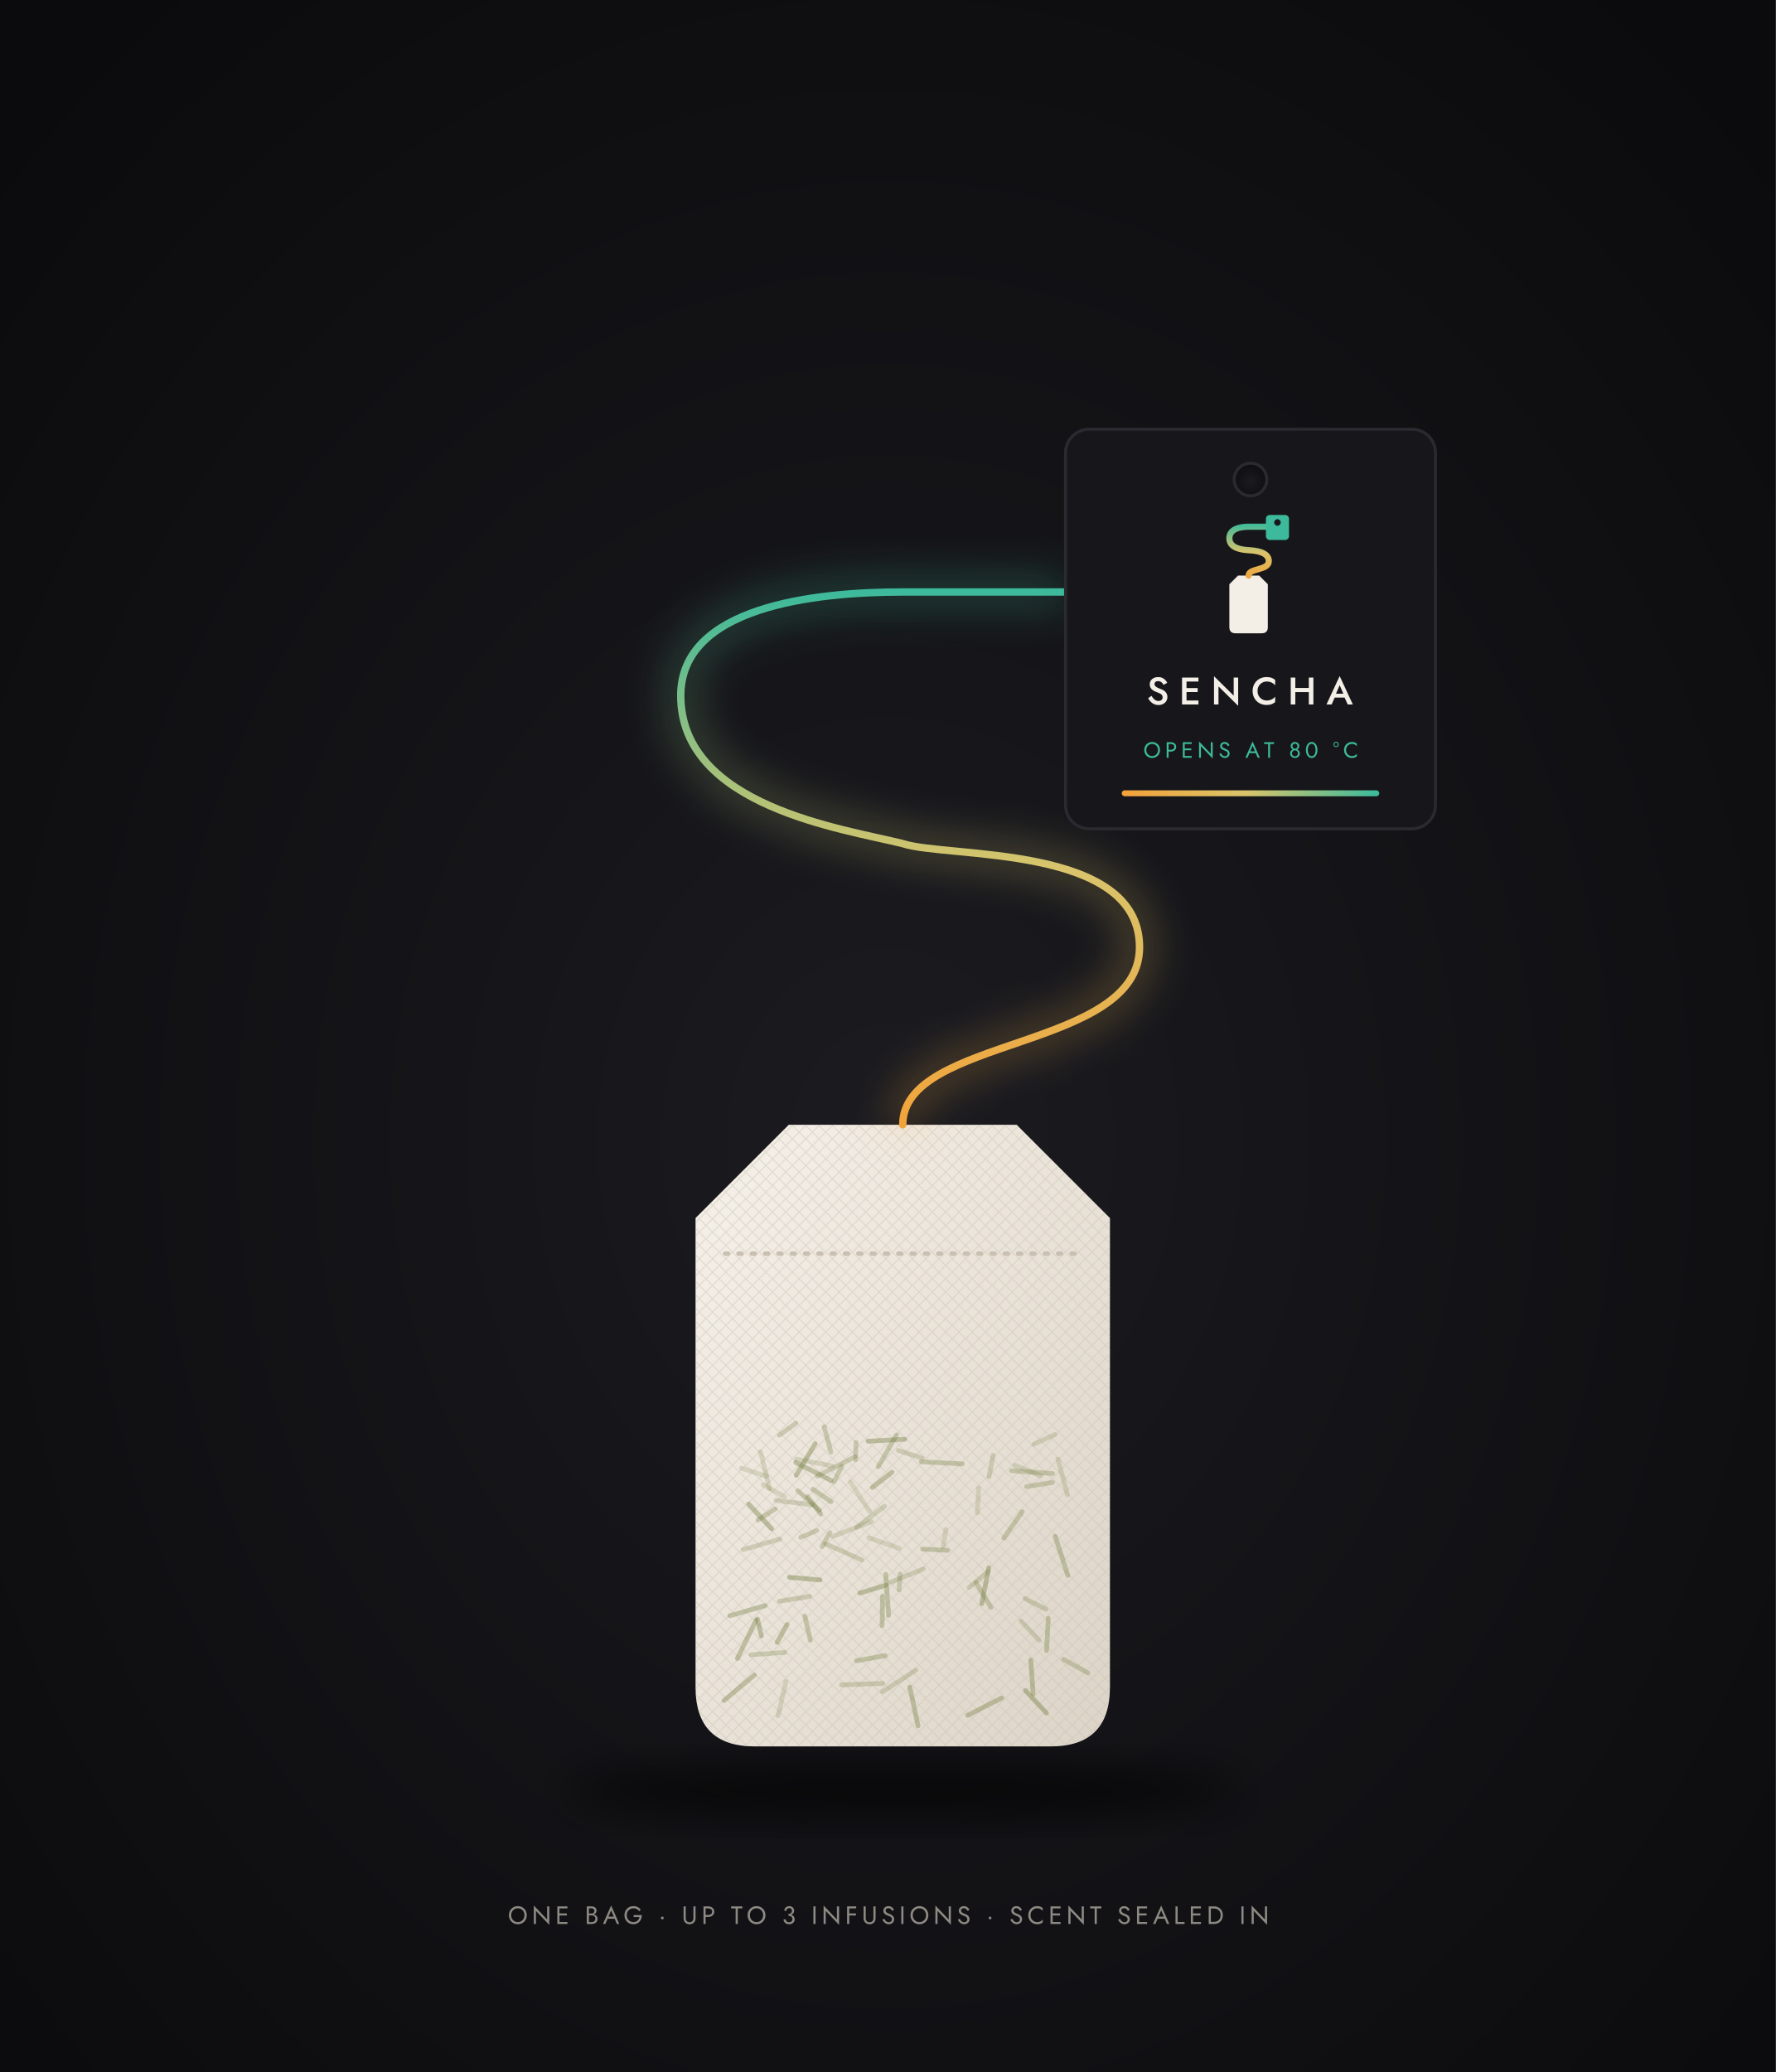
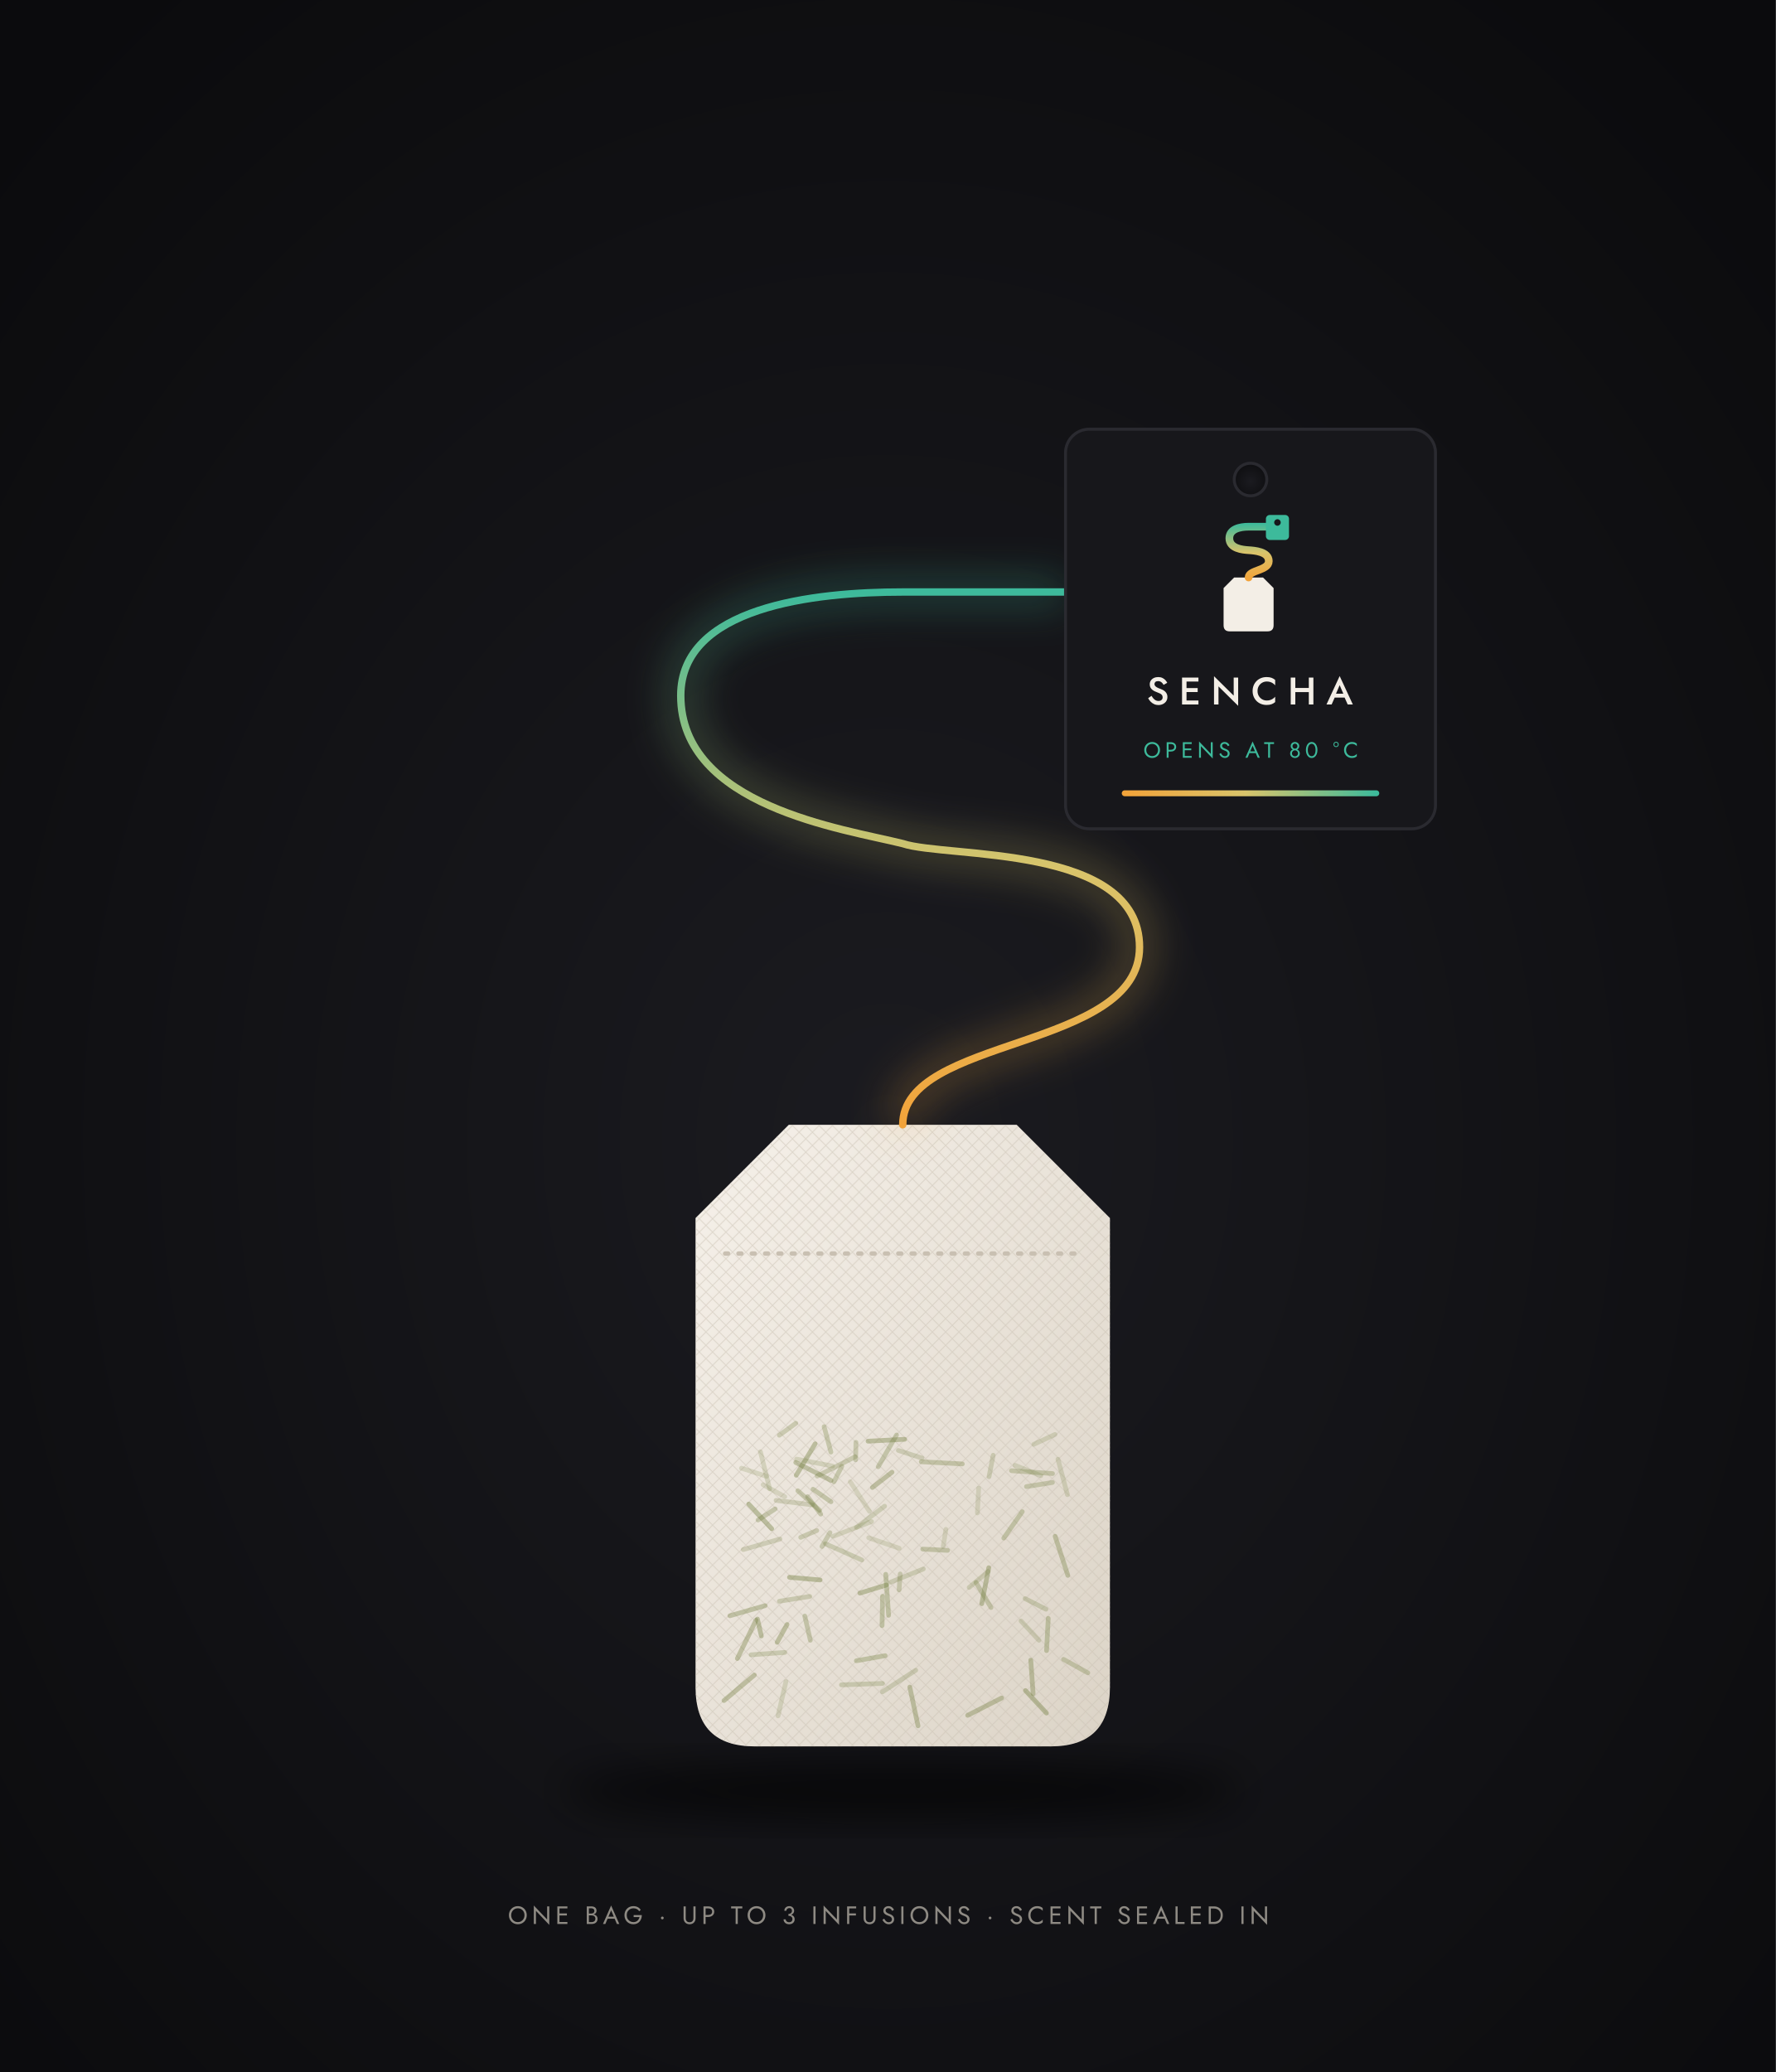
<svg xmlns="http://www.w3.org/2000/svg" viewBox="0 0 1200 1400" width="1200" height="1400">
  <defs>
    <filter id="glow" x="-30%" y="-30%" width="160%" height="160%">
      <feGaussianBlur stdDeviation="14" />
    </filter>
    <linearGradient id="sS" gradientUnits="userSpaceOnUse" x1="0" y1="762" x2="0" y2="384">
      <stop offset="0" stop-color="#F2A33A" />
      <stop offset="0.48" stop-color="#D9C46B" />
      <stop offset="1" stop-color="#3DBA9B" />
    </linearGradient>
    <radialGradient id="bgS" cx="50%" cy="55%" r="70%">
      <stop offset="0" stop-color="#1B1B20" />
      <stop offset="1" stop-color="#0B0B0D" />
    </radialGradient>
    <linearGradient id="paperS" x1="0" y1="0" x2="1" y2="1">
      <stop offset="0" stop-color="#F6F1EA" />
      <stop offset="1" stop-color="#DCD4C7" />
    </linearGradient>
    <pattern id="mesh" width="9" height="9" patternUnits="userSpaceOnUse">
      <path d="M0 0 L9 9 M9 0 L0 9" stroke="#C9C0B2" stroke-width=".6" opacity=".5" />
    </pattern>
    <linearGradient id="sS2" gradientUnits="userSpaceOnUse" x1="0" y1="760" x2="0" y2="400">
      <stop offset="0" stop-color="#F2A33A" />
      <stop offset="0.48" stop-color="#D9C46B" />
      <stop offset="1" stop-color="#3DBA9B" />
    </linearGradient>
    <linearGradient id="gb" gradientUnits="userSpaceOnUse" x1="0" y1="35" x2="0" y2="6">
      <stop offset="0" stop-color="#F2A33A" />
      <stop offset=".48" stop-color="#D9C46B" />
      <stop offset="1" stop-color="#3DBA9B" />
    </linearGradient>
    <mask id="mb" maskUnits="userSpaceOnUse" x="0" y="0" width="64" height="64">
      <rect width="64" height="64" fill="#fff" />
      <circle cx="46" cy="5.4" r="1.7" fill="#000" />
    </mask>
    <linearGradient id="arcS" gradientUnits="userSpaceOnUse" x1="760.0" y1="0" x2="930.0" y2="0">
      <stop offset="0" stop-color="#F2A33A" />
      <stop offset="0.48" stop-color="#D9C46B" />
      <stop offset="1" stop-color="#3DBA9B" />
    </linearGradient>
  </defs>
  <rect width="1200" height="1400" fill="url(#bgS)" />
  <ellipse cx="610" cy="1210" rx="230" ry="20" fill="#000" opacity=".6" filter="url(#glow)" />
  <path d="M470 823 L533 760 H687 L750 823 V1140 Q750 1180 710 1180 H510 Q470 1180 470 1140 Z" fill="url(#paperS)" />
  <path d="M470 823 L533 760 H687 L750 823 V1140 Q750 1180 710 1180 H510 Q470 1180 470 1140 Z" fill="url(#mesh)" />
  <path d="M490 847 H730" stroke="#C9C0B2" stroke-width="3" stroke-dasharray="2 7" stroke-linecap="round" />
  <rect x="571" y="990" width="15" height="3.2" rx="1.6" fill="#6E7B3A" opacity="0.30" transform="rotate(117 571 990)" />
  <rect x="580" y="973" width="15" height="3.2" rx="1.6" fill="#6E7B3A" opacity="0.28" transform="rotate(91 580 973)" />
  <rect x="515" y="979" width="29" height="3.2" rx="1.6" fill="#6E7B3A" opacity="0.21" transform="rotate(76 515 979)" />
  <rect x="549" y="1080" width="24" height="3.2" rx="1.6" fill="#6E7B3A" opacity="0.27" transform="rotate(171 549 1080)" />
  <rect x="715" y="970" width="19" height="3.2" rx="1.6" fill="#6E7B3A" opacity="0.21" transform="rotate(155 715 970)" />
  <rect x="526" y="1020" width="17" height="3.2" rx="1.6" fill="#6E7B3A" opacity="0.31" transform="rotate(147 526 1020)" />
  <rect x="641" y="1032" width="15" height="3.2" rx="1.6" fill="#6E7B3A" opacity="0.19" transform="rotate(99 641 1032)" />
  <rect x="545" y="1090" width="20" height="3.2" rx="1.6" fill="#6E7B3A" opacity="0.31" transform="rotate(77 545 1090)" />
  <rect x="600" y="1018" width="27" height="3.2" rx="1.6" fill="#6E7B3A" opacity="0.23" transform="rotate(143 600 1018)" />
  <rect x="626" y="1061" width="27" height="3.2" rx="1.6" fill="#6E7B3A" opacity="0.24" transform="rotate(158 626 1061)" />
  <rect x="716" y="984" width="28" height="3.2" rx="1.6" fill="#6E7B3A" opacity="0.21" transform="rotate(75 716 984)" />
  <rect x="608" y="969" width="28" height="3.2" rx="1.6" fill="#6E7B3A" opacity="0.31" transform="rotate(120 608 969)" />
  <rect x="693" y="1021" width="25" height="3.2" rx="1.6" fill="#6E7B3A" opacity="0.31" transform="rotate(125 693 1021)" />
  <rect x="600" y="1120" width="23" height="3.2" rx="1.6" fill="#6E7B3A" opacity="0.33" transform="rotate(170 600 1120)" />
  <rect x="513" y="1094" width="32" height="3.2" rx="1.6" fill="#6E7B3A" opacity="0.36" transform="rotate(116 513 1094)" />
  <rect x="563" y="1035" width="14" height="3.2" rx="1.6" fill="#6E7B3A" opacity="0.28" transform="rotate(120 563 1035)" />
  <rect x="537" y="984" width="28" height="3.2" rx="1.6" fill="#6E7B3A" opacity="0.21" transform="rotate(11 537 984)" />
  <rect x="554" y="1035" width="15" height="3.2" rx="1.6" fill="#6E7B3A" opacity="0.28" transform="rotate(157 554 1035)" />
  <rect x="621" y="1129" width="30" height="3.2" rx="1.6" fill="#6E7B3A" opacity="0.24" transform="rotate(147 621 1129)" />
  <rect x="591" y="1029" width="31" height="3.2" rx="1.6" fill="#6E7B3A" opacity="0.21" transform="rotate(159 591 1029)" />
  <rect x="539" y="1005" width="23" height="3.2" rx="1.6" fill="#6E7B3A" opacity="0.31" transform="rotate(42 539 1005)" />
  <rect x="558" y="962" width="21" height="3.2" rx="1.6" fill="#6E7B3A" opacity="0.30" transform="rotate(75 558 962)" />
  <rect x="710" y="1092" width="25" height="3.2" rx="1.6" fill="#6E7B3A" opacity="0.33" transform="rotate(93 710 1092)" />
  <rect x="512" y="1132" width="30" height="3.2" rx="1.6" fill="#6E7B3A" opacity="0.36" transform="rotate(140 512 1132)" />
  <rect x="586" y="1037" width="25" height="3.2" rx="1.6" fill="#6E7B3A" opacity="0.19" transform="rotate(19 586 1037)" />
  <rect x="515" y="1001" width="20" height="3.2" rx="1.6" fill="#6E7B3A" opacity="0.19" transform="rotate(29 515 1001)" />
  <rect x="500" y="990" width="21" height="3.2" rx="1.6" fill="#6E7B3A" opacity="0.19" transform="rotate(18 500 990)" />
  <rect x="692" y="1078" width="19" height="3.2" rx="1.6" fill="#6E7B3A" opacity="0.26" transform="rotate(27 692 1078)" />
  <rect x="580" y="985" width="32" height="3.2" rx="1.6" fill="#6E7B3A" opacity="0.28" transform="rotate(153 580 985)" />
  <rect x="606" y="978" width="20" height="3.2" rx="1.6" fill="#6E7B3A" opacity="0.24" transform="rotate(18 606 978)" />
  <rect x="682" y="992" width="31" height="3.2" rx="1.6" fill="#6E7B3A" opacity="0.30" transform="rotate(4 682 992)" />
  <rect x="532" y="1064" width="24" height="3.2" rx="1.6" fill="#6E7B3A" opacity="0.40" transform="rotate(5 532 1064)" />
  <rect x="690" y="1093" width="21" height="3.2" rx="1.6" fill="#6E7B3A" opacity="0.22" transform="rotate(47 690 1093)" />
  <rect x="670" y="1062" width="20" height="3.2" rx="1.6" fill="#6E7B3A" opacity="0.23" transform="rotate(140 670 1062)" />
  <rect x="679" y="1148" width="29" height="3.2" rx="1.6" fill="#6E7B3A" opacity="0.36" transform="rotate(153 679 1148)" />
  <rect x="663" y="1004" width="20" height="3.2" rx="1.6" fill="#6E7B3A" opacity="0.19" transform="rotate(93 663 1004)" />
  <rect x="506" y="1014" width="26" height="3.2" rx="1.6" fill="#6E7B3A" opacity="0.39" transform="rotate(47 506 1014)" />
  <rect x="598" y="1139" width="31" height="3.2" rx="1.6" fill="#6E7B3A" opacity="0.26" transform="rotate(178 598 1139)" />
  <rect x="549" y="1004" width="18" height="3.2" rx="1.6" fill="#6E7B3A" opacity="0.32" transform="rotate(35 549 1004)" />
  <rect x="698" y="1120" width="26" height="3.2" rx="1.6" fill="#6E7B3A" opacity="0.36" transform="rotate(86 698 1120)" />
  <rect x="519" y="1086" width="28" height="3.2" rx="1.6" fill="#6E7B3A" opacity="0.35" transform="rotate(164 519 1086)" />
  <rect x="605" y="995" width="20" height="3.2" rx="1.6" fill="#6E7B3A" opacity="0.36" transform="rotate(142 605 995)" />
  <rect x="714" y="1036" width="31" height="3.2" rx="1.6" fill="#6E7B3A" opacity="0.34" transform="rotate(72 714 1036)" />
  <rect x="537" y="986" width="30" height="3.2" rx="1.6" fill="#6E7B3A" opacity="0.36" transform="rotate(27 537 986)" />
  <rect x="532" y="1118" width="26" height="3.2" rx="1.6" fill="#6E7B3A" opacity="0.26" transform="rotate(176 532 1118)" />
  <rect x="621" y="986" width="31" height="3.2" rx="1.6" fill="#6E7B3A" opacity="0.32" transform="rotate(3 621 986)" />
  <rect x="616" y="1138" width="30" height="3.2" rx="1.6" fill="#6E7B3A" opacity="0.36" transform="rotate(78 616 1138)" />
  <rect x="546" y="1009" width="18" height="3.2" rx="1.6" fill="#6E7B3A" opacity="0.31" transform="rotate(53 546 1009)" />
  <rect x="557" y="1041" width="30" height="3.2" rx="1.6" fill="#6E7B3A" opacity="0.26" transform="rotate(24 557 1041)" />
  <rect x="601" y="1072" width="22" height="3.2" rx="1.6" fill="#6E7B3A" opacity="0.38" transform="rotate(163 601 1072)" />
  <rect x="610" y="1062" width="14" height="3.2" rx="1.6" fill="#6E7B3A" opacity="0.28" transform="rotate(94 610 1062)" />
  <rect x="540" y="962" width="17" height="3.2" rx="1.6" fill="#6E7B3A" opacity="0.28" transform="rotate(144 540 962)" />
  <rect x="660" y="1067" width="23" height="3.2" rx="1.6" fill="#6E7B3A" opacity="0.30" transform="rotate(59 660 1067)" />
  <rect x="673" y="982" width="18" height="3.2" rx="1.6" fill="#6E7B3A" opacity="0.24" transform="rotate(101 673 982)" />
  <rect x="670" y="1058" width="28" height="3.2" rx="1.6" fill="#6E7B3A" opacity="0.38" transform="rotate(101 670 1058)" />
  <rect x="598" y="1077" width="23" height="3.2" rx="1.6" fill="#6E7B3A" opacity="0.33" transform="rotate(91 598 1077)" />
  <rect x="600" y="1062" width="31" height="3.2" rx="1.6" fill="#6E7B3A" opacity="0.33" transform="rotate(86 600 1062)" />
  <rect x="693" y="1140" width="24" height="3.2" rx="1.6" fill="#6E7B3A" opacity="0.39" transform="rotate(47 693 1140)" />
  <rect x="685" y="988" width="22" height="3.2" rx="1.6" fill="#6E7B3A" opacity="0.20" transform="rotate(22 685 988)" />
  <rect x="553" y="975" width="28" height="3.2" rx="1.6" fill="#6E7B3A" opacity="0.38" transform="rotate(121 553 975)" />
  <rect x="534" y="1097" width="17" height="3.2" rx="1.6" fill="#6E7B3A" opacity="0.37" transform="rotate(119 534 1097)" />
  <rect x="713" y="1003" width="21" height="3.2" rx="1.6" fill="#6E7B3A" opacity="0.29" transform="rotate(171 713 1003)" />
  <rect x="718" y="1119" width="22" height="3.2" rx="1.6" fill="#6E7B3A" opacity="0.29" transform="rotate(29 718 1119)" />
  <rect x="575" y="999" width="27" height="3.2" rx="1.6" fill="#6E7B3A" opacity="0.18" transform="rotate(57 575 999)" />
  <rect x="622" y="1045" width="20" height="3.2" rx="1.6" fill="#6E7B3A" opacity="0.32" transform="rotate(3 622 1045)" />
  <rect x="613" y="974" width="28" height="3.2" rx="1.6" fill="#6E7B3A" opacity="0.39" transform="rotate(177 613 974)" />
  <rect x="523" y="1012" width="28" height="3.2" rx="1.6" fill="#6E7B3A" opacity="0.24" transform="rotate(7 523 1012)" />
  <rect x="529" y="1041" width="29" height="3.2" rx="1.6" fill="#6E7B3A" opacity="0.24" transform="rotate(164 529 1041)" />
  <rect x="533" y="1135" width="27" height="3.2" rx="1.6" fill="#6E7B3A" opacity="0.20" transform="rotate(103 533 1135)" />
  <rect x="513" y="1092" width="15" height="3.2" rx="1.6" fill="#6E7B3A" opacity="0.39" transform="rotate(77 513 1092)" />
  <path d="M610.0 760 C610.0 700 770.0 710 770.0 640 C770.0 570 640.0 580 610.0 570 C570.0 560 460.0 545 460.0 470 C460.0 410 550.0 400 610.0 400 H720.0" fill="none" stroke="url(#sS2)" stroke-width="16" opacity=".35" filter="url(#glow)" />
  <path d="M610.0 760 C610.0 700 770.0 710 770.0 640 C770.0 570 640.0 580 610.0 570 C570.0 560 460.0 545 460.0 470 C460.0 410 550.0 400 610.0 400 H720.0" fill="none" stroke="url(#sS2)" stroke-width="5" stroke-linecap="round" />
  <rect x="720.0" y="290" width="250" height="270" rx="16" fill="#17171B" stroke="#2A2A30" stroke-width="2" />
  <circle cx="845.0" cy="324" r="11" fill="url(#bgS)" stroke="#2A2A30" stroke-width="2" />
  <g transform="translate(808.08 346) scale(1.3)">
    <g transform="translate(-3.6 0)">
      <g mask="url(#mb)">
-         <path d="M21 37.5 L25.5 33 H36.5 L41 37.5 V59.8 Q41 63 37.8 63 H24.2 Q21 63 21 59.8 Z" fill="#F3EEE6" />
-         <path d="M31.0 33 C31.0 29 41.5 30.5 41.5 25.5 C41.5 20.5 34 20 31 19.8 C28 19.6 21 19 21 13.6 C21 8.8 26.5 7.6 31 7.6 H40" fill="none" stroke="url(#gb)" stroke-width="3.2" stroke-linecap="round" stroke-linejoin="round" />
+         <path d="M18 39.5 L23.5 34 H38.5 L44 39.5 V58.8 Q44 62 40.8 62 H21.2 Q18 62 18 58.8 Z" fill="#F3EEE6" />
+         <path d="M31.0 34 C31.0 30 41.5 30.5 41.5 25.5 C41.5 20.5 34 20 31 19.8 C28 19.6 21 19 21 13.6 C21 8.8 26.5 7.6 31 7.6 H40" fill="none" stroke="url(#gb)" stroke-width="4.0" stroke-linecap="round" stroke-linejoin="round" />
        <rect x="40" y="1.5" width="12" height="13" rx="2" fill="#3DBA9B" />
      </g>
    </g>
  </g>
  <path transform="translate(774.9 476.0)" d="M3.224 -5.863 0.936 -4.264Q1.54 -3.022 2.558 -1.953Q3.575 -0.884 4.94 -0.247Q6.305 0.39 7.904 0.39Q9.074 0.39 10.156 0.019Q11.239 -0.351 12.096 -1.046Q12.954 -1.742 13.452 -2.753Q13.949 -3.763 13.949 -5.037Q13.949 -6.24 13.54 -7.13Q13.13 -8.021 12.46 -8.674Q11.791 -9.327 10.972 -9.773Q10.153 -10.218 9.334 -10.511Q7.878 -11.018 6.965 -11.511Q6.051 -12.005 5.626 -12.571Q5.2 -13.136 5.2 -13.838Q5.2 -14.612 5.801 -15.2Q6.402 -15.788 7.663 -15.788Q8.586 -15.788 9.272 -15.431Q9.958 -15.073 10.475 -14.492Q10.992 -13.91 11.349 -13.24L13.832 -14.644Q13.377 -15.6 12.555 -16.487Q11.732 -17.374 10.537 -17.95Q9.34 -18.525 7.715 -18.525Q6.09 -18.525 4.797 -17.911Q3.503 -17.296 2.756 -16.191Q2.008 -15.086 2.008 -13.624Q2.008 -12.343 2.496 -11.447Q2.983 -10.55 3.741 -9.935Q4.498 -9.321 5.333 -8.928Q6.168 -8.534 6.838 -8.294Q7.988 -7.878 8.863 -7.452Q9.737 -7.026 10.228 -6.415Q10.718 -5.804 10.718 -4.797Q10.718 -3.712 9.938 -3.039Q9.159 -2.366 7.897 -2.366Q6.877 -2.366 6.035 -2.801Q5.193 -3.237 4.508 -4.027Q3.822 -4.816 3.224 -5.863ZM25.733 0.0H34.912V-2.697H25.733ZM25.733 -15.502H34.912V-18.2H25.733ZM25.733 -8.418H34.392V-11.082H25.733ZM23.829 -18.2V0.0H26.852V-18.2ZM58.727 -18.2V-5.98L45.435 -19.11V0.0H48.458V-12.22L61.75 0.91V-18.2ZM74.841 -9.1Q74.841 -11.05 75.712 -12.486Q76.583 -13.923 77.997 -14.723Q79.411 -15.522 81.075 -15.522Q82.375 -15.522 83.418 -15.187Q84.461 -14.852 85.303 -14.264Q86.145 -13.676 86.756 -12.935V-16.588Q85.631 -17.537 84.302 -18.031Q82.973 -18.525 80.971 -18.525Q78.956 -18.525 77.23 -17.839Q75.504 -17.153 74.224 -15.889Q72.943 -14.625 72.228 -12.896Q71.513 -11.167 71.513 -9.1Q71.513 -7.033 72.228 -5.304Q72.943 -3.575 74.224 -2.311Q75.504 -1.046 77.23 -0.361Q78.956 0.325 80.971 0.325Q82.973 0.325 84.302 -0.172Q85.631 -0.669 86.756 -1.612V-5.265Q86.145 -4.524 85.303 -3.939Q84.461 -3.354 83.418 -3.016Q82.375 -2.678 81.075 -2.678Q79.411 -2.678 77.997 -3.478Q76.583 -4.277 75.712 -5.723Q74.841 -7.169 74.841 -9.1ZM98.501 -8.352H111.501V-11.18H98.501ZM109.499 -18.2V0.0H112.587V-18.2ZM97.279 -18.2V0.0H100.367V-18.2ZM125.58 -4.68H135.2L134.615 -7.267H126.165ZM130.338 -13.052 133.237 -6.298 133.296 -5.538 135.766 0.0H139.243L130.338 -19.207L121.433 0.0H124.911L127.433 -5.7L127.478 -6.377Z" fill="#F3EEE6" />
  <path transform="translate(772.6 512.0)" d="M1.95 -5.25Q1.95 -6.435 2.467 -7.365Q2.985 -8.295 3.885 -8.835Q4.785 -9.375 5.925 -9.375Q7.08 -9.375 7.973 -8.835Q8.865 -8.295 9.383 -7.365Q9.9 -6.435 9.9 -5.25Q9.9 -4.065 9.383 -3.135Q8.865 -2.205 7.973 -1.665Q7.08 -1.125 5.925 -1.125Q4.785 -1.125 3.885 -1.665Q2.985 -2.205 2.467 -3.135Q1.95 -4.065 1.95 -5.25ZM0.6 -5.25Q0.6 -4.11 0.998 -3.12Q1.395 -2.13 2.115 -1.402Q2.835 -0.675 3.81 -0.262Q4.785 0.15 5.925 0.15Q7.08 0.15 8.047 -0.262Q9.015 -0.675 9.735 -1.402Q10.455 -2.13 10.852 -3.12Q11.25 -4.11 11.25 -5.25Q11.25 -6.405 10.852 -7.387Q10.455 -8.37 9.735 -9.098Q9.015 -9.825 8.047 -10.238Q7.08 -10.65 5.925 -10.65Q4.785 -10.65 3.81 -10.238Q2.835 -9.825 2.115 -9.098Q1.395 -8.37 0.998 -7.387Q0.6 -6.405 0.6 -5.25ZM15.75 -10.5V0.0H17.025V-10.5ZM16.455 -9.3H18.6Q19.62 -9.3 20.258 -8.812Q20.895 -8.325 20.895 -7.35Q20.895 -6.39 20.258 -5.895Q19.62 -5.4 18.6 -5.4H16.455V-4.2H18.6Q19.62 -4.2 20.422 -4.582Q21.225 -4.965 21.697 -5.678Q22.17 -6.39 22.17 -7.35Q22.17 -8.325 21.697 -9.03Q21.225 -9.735 20.422 -10.117Q19.62 -10.5 18.6 -10.5H16.455ZM27.375 0.0H32.67V-1.2H27.375ZM27.375 -9.3H32.67V-10.5H27.375ZM27.375 -5.1H32.37V-6.3H27.375ZM26.67 -10.5V0.0H27.945V-10.5ZM45.57 -10.5V-2.685L37.62 -11.025V0.0H38.895V-7.815L46.845 0.525V-10.5ZM52.335 -3.18 51.315 -2.49Q51.66 -1.8 52.208 -1.192Q52.755 -0.585 53.483 -0.217Q54.21 0.15 55.065 0.15Q55.695 0.15 56.273 -0.06Q56.85 -0.27 57.308 -0.66Q57.765 -1.05 58.028 -1.605Q58.29 -2.16 58.29 -2.85Q58.29 -3.57 58.035 -4.087Q57.78 -4.605 57.383 -4.973Q56.985 -5.34 56.52 -5.58Q56.055 -5.82 55.635 -5.97Q54.72 -6.285 54.188 -6.607Q53.655 -6.93 53.43 -7.297Q53.205 -7.665 53.205 -8.1Q53.205 -8.61 53.595 -9.023Q53.985 -9.435 54.84 -9.435Q55.455 -9.435 55.883 -9.195Q56.31 -8.955 56.61 -8.58Q56.91 -8.205 57.105 -7.815L58.2 -8.445Q57.945 -9.0 57.495 -9.502Q57.045 -10.005 56.407 -10.328Q55.77 -10.65 54.915 -10.65Q54.03 -10.65 53.34 -10.297Q52.65 -9.945 52.26 -9.33Q51.87 -8.715 51.87 -7.935Q51.87 -7.215 52.148 -6.72Q52.425 -6.225 52.86 -5.887Q53.295 -5.55 53.775 -5.332Q54.255 -5.115 54.645 -4.98Q55.245 -4.77 55.778 -4.508Q56.31 -4.245 56.64 -3.825Q56.97 -3.405 56.97 -2.7Q56.97 -1.98 56.46 -1.515Q55.95 -1.05 55.11 -1.05Q54.48 -1.05 53.985 -1.32Q53.49 -1.59 53.093 -2.07Q52.695 -2.55 52.335 -3.18ZM71.07 -3.15H76.62L76.17 -4.35H71.52ZM73.815 -8.13 75.615 -3.9 75.735 -3.6 77.265 0.0H78.69L73.815 -11.025L68.94 0.0H70.365L71.925 -3.69L72.045 -3.96ZM81.615 -9.3H84.315V0.0H85.59V-9.3H88.29V-10.5H81.615ZM99.54 -7.965Q99.54 -7.35 99.75 -6.862Q99.96 -6.375 100.343 -6.03Q100.725 -5.685 101.258 -5.505Q101.79 -5.325 102.435 -5.325Q103.08 -5.325 103.613 -5.505Q104.145 -5.685 104.528 -6.03Q104.91 -6.375 105.12 -6.862Q105.33 -7.35 105.33 -7.965Q105.33 -8.715 104.947 -9.322Q104.565 -9.93 103.912 -10.29Q103.26 -10.65 102.435 -10.65Q101.61 -10.65 100.958 -10.29Q100.305 -9.93 99.923 -9.322Q99.54 -8.715 99.54 -7.965ZM100.755 -7.815Q100.755 -8.31 100.972 -8.7Q101.19 -9.09 101.572 -9.308Q101.955 -9.525 102.435 -9.525Q102.93 -9.525 103.305 -9.308Q103.68 -9.09 103.898 -8.7Q104.115 -8.31 104.115 -7.815Q104.115 -7.32 103.883 -6.945Q103.65 -6.57 103.268 -6.36Q102.885 -6.15 102.435 -6.15Q101.985 -6.15 101.602 -6.36Q101.22 -6.57 100.988 -6.945Q100.755 -7.32 100.755 -7.815ZM99.165 -2.85Q99.165 -2.235 99.412 -1.695Q99.66 -1.155 100.102 -0.735Q100.545 -0.315 101.138 -0.083Q101.73 0.15 102.435 0.15Q103.14 0.15 103.733 -0.083Q104.325 -0.315 104.768 -0.735Q105.21 -1.155 105.458 -1.695Q105.705 -2.235 105.705 -2.85Q105.705 -3.57 105.442 -4.132Q105.18 -4.695 104.722 -5.077Q104.265 -5.46 103.672 -5.655Q103.08 -5.85 102.435 -5.85Q101.79 -5.85 101.198 -5.655Q100.605 -5.46 100.148 -5.077Q99.69 -4.695 99.428 -4.132Q99.165 -3.57 99.165 -2.85ZM100.38 -3.0Q100.38 -3.57 100.673 -4.027Q100.965 -4.485 101.438 -4.755Q101.91 -5.025 102.435 -5.025Q102.96 -5.025 103.433 -4.755Q103.905 -4.485 104.198 -4.027Q104.49 -3.57 104.49 -3.0Q104.49 -2.355 104.198 -1.905Q103.905 -1.455 103.433 -1.215Q102.96 -0.975 102.435 -0.975Q101.91 -0.975 101.438 -1.215Q100.965 -1.455 100.673 -1.905Q100.38 -2.355 100.38 -3.0ZM111.105 -5.25Q111.105 -6.165 111.285 -6.938Q111.465 -7.71 111.81 -8.272Q112.155 -8.835 112.643 -9.142Q113.13 -9.45 113.73 -9.45Q114.345 -9.45 114.825 -9.142Q115.305 -8.835 115.65 -8.272Q115.995 -7.71 116.175 -6.938Q116.355 -6.165 116.355 -5.25Q116.355 -4.335 116.175 -3.562Q115.995 -2.79 115.65 -2.228Q115.305 -1.665 114.825 -1.357Q114.345 -1.05 113.73 -1.05Q113.13 -1.05 112.643 -1.357Q112.155 -1.665 111.81 -2.228Q111.465 -2.79 111.285 -3.562Q111.105 -4.335 111.105 -5.25ZM109.83 -5.25Q109.83 -3.675 110.325 -2.46Q110.82 -1.245 111.698 -0.547Q112.575 0.15 113.73 0.15Q114.885 0.15 115.763 -0.547Q116.64 -1.245 117.135 -2.46Q117.63 -3.675 117.63 -5.25Q117.63 -6.825 117.135 -8.04Q116.64 -9.255 115.763 -9.953Q114.885 -10.65 113.73 -10.65Q112.575 -10.65 111.698 -9.953Q110.82 -9.255 110.325 -8.04Q109.83 -6.825 109.83 -5.25ZM128.43 -9.0Q128.43 -8.22 128.94 -7.71Q129.45 -7.2 130.215 -7.2Q130.98 -7.2 131.49 -7.71Q132.0 -8.22 132.0 -9.0Q132.0 -9.795 131.49 -10.297Q130.98 -10.8 130.215 -10.8Q129.45 -10.8 128.94 -10.297Q128.43 -9.795 128.43 -9.0ZM129.03 -9.0Q129.03 -9.54 129.368 -9.885Q129.705 -10.23 130.215 -10.23Q130.725 -10.23 131.062 -9.885Q131.4 -9.54 131.4 -9.0Q131.4 -8.46 131.062 -8.115Q130.725 -7.77 130.215 -7.77Q129.705 -7.77 129.368 -8.115Q129.03 -8.46 129.03 -9.0ZM136.95 -5.25Q136.95 -6.48 137.498 -7.402Q138.045 -8.325 138.93 -8.85Q139.815 -9.375 140.85 -9.375Q141.6 -9.375 142.222 -9.18Q142.845 -8.985 143.355 -8.633Q143.865 -8.28 144.225 -7.815V-9.495Q143.565 -10.08 142.785 -10.365Q142.005 -10.65 140.85 -10.65Q139.755 -10.65 138.803 -10.253Q137.85 -9.855 137.13 -9.128Q136.41 -8.4 136.005 -7.41Q135.6 -6.42 135.6 -5.25Q135.6 -4.08 136.005 -3.09Q136.41 -2.1 137.13 -1.373Q137.85 -0.645 138.803 -0.247Q139.755 0.15 140.85 0.15Q142.005 0.15 142.785 -0.135Q143.565 -0.42 144.225 -1.005V-2.685Q143.865 -2.22 143.355 -1.867Q142.845 -1.515 142.222 -1.32Q141.6 -1.125 140.85 -1.125Q139.815 -1.125 138.93 -1.65Q138.045 -2.175 137.498 -3.105Q136.95 -4.035 136.95 -5.25Z" fill="#3DBA9B" />
  <path d="M760.0 536 H930.0" stroke="url(#arcS)" stroke-width="4" stroke-linecap="round" />
  <path transform="translate(343.2 1300.0)" d="M2.21 -5.95Q2.21 -7.293 2.796 -8.347Q3.383 -9.401 4.403 -10.013Q5.423 -10.625 6.715 -10.625Q8.024 -10.625 9.036 -10.013Q10.047 -9.401 10.634 -8.347Q11.22 -7.293 11.22 -5.95Q11.22 -4.607 10.634 -3.553Q10.047 -2.499 9.036 -1.887Q8.024 -1.275 6.715 -1.275Q5.423 -1.275 4.403 -1.887Q3.383 -2.499 2.796 -3.553Q2.21 -4.607 2.21 -5.95ZM0.68 -5.95Q0.68 -4.658 1.131 -3.536Q1.581 -2.414 2.397 -1.59Q3.213 -0.765 4.318 -0.297Q5.423 0.17 6.715 0.17Q8.024 0.17 9.12 -0.297Q10.217 -0.765 11.033 -1.59Q11.849 -2.414 12.3 -3.536Q12.75 -4.658 12.75 -5.95Q12.75 -7.259 12.3 -8.373Q11.849 -9.486 11.033 -10.311Q10.217 -11.135 9.12 -11.603Q8.024 -12.07 6.715 -12.07Q5.423 -12.07 4.318 -11.603Q3.213 -11.135 2.397 -10.311Q1.581 -9.486 1.131 -8.373Q0.68 -7.259 0.68 -5.95ZM26.52 -11.9V-3.043L17.51 -12.495V0.0H18.955V-8.857L27.965 0.595V-11.9ZM34.204 0.0H40.205V-1.36H34.204ZM34.204 -10.54H40.205V-11.9H34.204ZM34.204 -5.78H39.865V-7.14H34.204ZM33.405 -11.9V0.0H34.85V-11.9ZM54.434 -6.29H56.355Q57.426 -6.29 58.217 -6.596Q59.007 -6.902 59.449 -7.497Q59.891 -8.092 59.891 -8.925Q59.891 -9.945 59.449 -10.6Q59.007 -11.254 58.217 -11.577Q57.426 -11.9 56.355 -11.9H53.295V0.0H56.525Q57.681 0.0 58.591 -0.383Q59.5 -0.765 60.035 -1.539Q60.571 -2.312 60.571 -3.485Q60.571 -4.301 60.265 -4.896Q59.959 -5.491 59.407 -5.873Q58.854 -6.256 58.123 -6.443Q57.392 -6.63 56.525 -6.63H54.434V-5.831H56.525Q57.103 -5.831 57.579 -5.687Q58.055 -5.542 58.404 -5.253Q58.752 -4.964 58.939 -4.539Q59.126 -4.114 59.126 -3.57Q59.126 -2.839 58.794 -2.329Q58.463 -1.819 57.877 -1.547Q57.29 -1.275 56.525 -1.275H54.74V-10.625H56.355Q57.256 -10.625 57.851 -10.158Q58.446 -9.69 58.446 -8.84Q58.446 -8.279 58.174 -7.888Q57.902 -7.497 57.426 -7.293Q56.95 -7.089 56.355 -7.089H54.434ZM66.64 -3.57H72.93L72.42 -4.93H67.15ZM69.751 -9.214 71.791 -4.42 71.927 -4.08 73.661 0.0H75.276L69.751 -12.495L64.226 0.0H65.841L67.609 -4.182L67.745 -4.488ZM84.966 -4.675H88.927Q88.774 -3.978 88.442 -3.366Q88.111 -2.754 87.601 -2.278Q87.091 -1.802 86.386 -1.538Q85.68 -1.275 84.796 -1.275Q83.538 -1.275 82.518 -1.87Q81.498 -2.465 80.894 -3.519Q80.291 -4.573 80.291 -5.95Q80.291 -7.344 80.894 -8.389Q81.498 -9.435 82.518 -10.03Q83.538 -10.625 84.796 -10.625Q86.156 -10.625 87.159 -10.09Q88.162 -9.554 88.723 -8.602L89.743 -9.537Q89.233 -10.37 88.494 -10.931Q87.754 -11.492 86.828 -11.781Q85.901 -12.07 84.796 -12.07Q83.504 -12.07 82.399 -11.62Q81.294 -11.169 80.478 -10.345Q79.662 -9.52 79.212 -8.398Q78.761 -7.276 78.761 -5.95Q78.761 -4.624 79.212 -3.502Q79.662 -2.38 80.478 -1.556Q81.294 -0.731 82.399 -0.281Q83.504 0.17 84.796 0.17Q86.156 0.17 87.219 -0.332Q88.281 -0.833 89.012 -1.7Q89.743 -2.567 90.117 -3.681Q90.491 -4.794 90.491 -6.035H84.966ZM103.411 -4.08Q103.411 -3.706 103.691 -3.426Q103.972 -3.145 104.346 -3.145Q104.737 -3.145 105.009 -3.426Q105.281 -3.706 105.281 -4.08Q105.281 -4.471 105.009 -4.743Q104.737 -5.015 104.346 -5.015Q103.972 -5.015 103.691 -4.743Q103.411 -4.471 103.411 -4.08ZM118.711 -11.9V-3.91Q118.711 -3.026 118.991 -2.278Q119.272 -1.53 119.807 -0.986Q120.343 -0.442 121.091 -0.136Q121.839 0.17 122.757 0.17Q123.675 0.17 124.423 -0.136Q125.171 -0.442 125.706 -0.986Q126.242 -1.53 126.522 -2.278Q126.803 -3.026 126.803 -3.91V-11.9H125.358V-3.91Q125.358 -2.686 124.695 -1.938Q124.032 -1.19 122.757 -1.19Q121.482 -1.19 120.819 -1.938Q120.156 -2.686 120.156 -3.91V-11.9ZM132.158 -11.9V0.0H133.603V-11.9ZM132.957 -10.54H135.388Q136.544 -10.54 137.266 -9.988Q137.989 -9.435 137.989 -8.33Q137.989 -7.242 137.266 -6.681Q136.544 -6.12 135.388 -6.12H132.957V-4.76H135.388Q136.544 -4.76 137.453 -5.194Q138.363 -5.627 138.898 -6.435Q139.434 -7.242 139.434 -8.33Q139.434 -9.435 138.898 -10.234Q138.363 -11.033 137.453 -11.466Q136.544 -11.9 135.388 -11.9H132.957ZM150.824 -10.54H153.884V0.0H155.329V-10.54H158.389V-11.9H150.824ZM163.489 -5.95Q163.489 -7.293 164.075 -8.347Q164.662 -9.401 165.682 -10.013Q166.702 -10.625 167.994 -10.625Q169.303 -10.625 170.314 -10.013Q171.326 -9.401 171.912 -8.347Q172.499 -7.293 172.499 -5.95Q172.499 -4.607 171.912 -3.553Q171.326 -2.499 170.314 -1.887Q169.303 -1.275 167.994 -1.275Q166.702 -1.275 165.682 -1.887Q164.662 -2.499 164.075 -3.553Q163.489 -4.607 163.489 -5.95ZM161.959 -5.95Q161.959 -4.658 162.409 -3.536Q162.86 -2.414 163.676 -1.59Q164.492 -0.765 165.597 -0.297Q166.702 0.17 167.994 0.17Q169.303 0.17 170.399 -0.297Q171.496 -0.765 172.312 -1.59Q173.128 -2.414 173.578 -3.536Q174.029 -4.658 174.029 -5.95Q174.029 -7.259 173.578 -8.373Q173.128 -9.486 172.312 -10.311Q171.496 -11.135 170.399 -11.603Q169.303 -12.07 167.994 -12.07Q166.702 -12.07 165.597 -11.603Q164.492 -11.135 163.676 -10.311Q162.86 -9.486 162.409 -8.373Q161.959 -7.259 161.959 -5.95ZM189.55 -5.865Q190.706 -5.865 191.573 -6.273Q192.44 -6.681 192.933 -7.378Q193.426 -8.075 193.426 -8.908Q193.426 -9.758 193.026 -10.472Q192.627 -11.186 191.887 -11.628Q191.148 -12.07 190.128 -12.07Q189.159 -12.07 188.402 -11.671Q187.646 -11.271 187.212 -10.574Q186.779 -9.877 186.779 -8.942H188.156Q188.156 -9.724 188.734 -10.242Q189.312 -10.761 190.145 -10.761Q190.74 -10.761 191.139 -10.523Q191.539 -10.285 191.743 -9.852Q191.947 -9.418 191.947 -8.857Q191.947 -8.432 191.785 -8.058Q191.624 -7.684 191.318 -7.404Q191.012 -7.123 190.57 -6.962Q190.128 -6.8 189.55 -6.8ZM190.06 0.17Q191.131 0.17 191.964 -0.238Q192.797 -0.646 193.281 -1.394Q193.766 -2.142 193.766 -3.145Q193.766 -4.029 193.434 -4.658Q193.103 -5.287 192.516 -5.687Q191.93 -6.086 191.173 -6.273Q190.417 -6.46 189.55 -6.46V-5.525Q190.128 -5.525 190.621 -5.389Q191.114 -5.253 191.488 -4.973Q191.862 -4.692 192.074 -4.276Q192.287 -3.859 192.287 -3.315Q192.287 -2.669 192.015 -2.193Q191.743 -1.717 191.241 -1.454Q190.74 -1.19 190.06 -1.19Q189.38 -1.19 188.853 -1.445Q188.326 -1.7 188.028 -2.142Q187.731 -2.584 187.731 -3.145H186.269Q186.269 -2.448 186.541 -1.845Q186.813 -1.241 187.306 -0.791Q187.799 -0.34 188.496 -0.085Q189.193 0.17 190.06 0.17ZM206.431 -11.9V0.0H207.876V-11.9ZM222.326 -11.9V-3.043L213.316 -12.495V0.0H214.761V-8.857L223.771 0.595V-11.9ZM230.01 -10.54H235.331V-11.9H230.01ZM230.01 -5.78H235.161V-7.14H230.01ZM229.211 -11.9V0.0H230.656V-11.9ZM240.346 -11.9V-3.91Q240.346 -3.026 240.626 -2.278Q240.907 -1.53 241.442 -0.986Q241.978 -0.442 242.726 -0.136Q243.474 0.17 244.392 0.17Q245.31 0.17 246.058 -0.136Q246.806 -0.442 247.341 -0.986Q247.877 -1.53 248.157 -2.278Q248.438 -3.026 248.438 -3.91V-11.9H246.993V-3.91Q246.993 -2.686 246.33 -1.938Q245.667 -1.19 244.392 -1.19Q243.117 -1.19 242.454 -1.938Q241.791 -2.686 241.791 -3.91V-11.9ZM254.235 -3.604 253.079 -2.822Q253.47 -2.04 254.09 -1.352Q254.711 -0.663 255.535 -0.246Q256.36 0.17 257.329 0.17Q258.043 0.17 258.697 -0.068Q259.352 -0.306 259.87 -0.748Q260.389 -1.19 260.686 -1.819Q260.984 -2.448 260.984 -3.23Q260.984 -4.046 260.695 -4.633Q260.406 -5.219 259.955 -5.636Q259.505 -6.052 258.978 -6.324Q258.451 -6.596 257.975 -6.766Q256.938 -7.123 256.334 -7.489Q255.731 -7.854 255.476 -8.271Q255.221 -8.687 255.221 -9.18Q255.221 -9.758 255.663 -10.226Q256.105 -10.693 257.074 -10.693Q257.771 -10.693 258.255 -10.421Q258.74 -10.149 259.08 -9.724Q259.42 -9.299 259.641 -8.857L260.882 -9.571Q260.593 -10.2 260.083 -10.77Q259.573 -11.339 258.851 -11.704Q258.128 -12.07 257.159 -12.07Q256.156 -12.07 255.374 -11.671Q254.592 -11.271 254.15 -10.574Q253.708 -9.877 253.708 -8.993Q253.708 -8.177 254.022 -7.616Q254.337 -7.055 254.83 -6.673Q255.323 -6.29 255.867 -6.043Q256.411 -5.797 256.853 -5.644Q257.533 -5.406 258.136 -5.109Q258.74 -4.811 259.114 -4.335Q259.488 -3.859 259.488 -3.06Q259.488 -2.244 258.91 -1.717Q258.332 -1.19 257.38 -1.19Q256.666 -1.19 256.105 -1.496Q255.544 -1.802 255.093 -2.346Q254.643 -2.89 254.235 -3.604ZM265.829 -11.9V0.0H267.274V-11.9ZM273.564 -5.95Q273.564 -7.293 274.15 -8.347Q274.737 -9.401 275.757 -10.013Q276.777 -10.625 278.069 -10.625Q279.378 -10.625 280.389 -10.013Q281.401 -9.401 281.987 -8.347Q282.574 -7.293 282.574 -5.95Q282.574 -4.607 281.987 -3.553Q281.401 -2.499 280.389 -1.887Q279.378 -1.275 278.069 -1.275Q276.777 -1.275 275.757 -1.887Q274.737 -2.499 274.15 -3.553Q273.564 -4.607 273.564 -5.95ZM272.034 -5.95Q272.034 -4.658 272.484 -3.536Q272.935 -2.414 273.751 -1.59Q274.567 -0.765 275.672 -0.297Q276.777 0.17 278.069 0.17Q279.378 0.17 280.474 -0.297Q281.571 -0.765 282.387 -1.59Q283.203 -2.414 283.653 -3.536Q284.104 -4.658 284.104 -5.95Q284.104 -7.259 283.653 -8.373Q283.203 -9.486 282.387 -10.311Q281.571 -11.135 280.474 -11.603Q279.378 -12.07 278.069 -12.07Q276.777 -12.07 275.672 -11.603Q274.567 -11.135 273.751 -10.311Q272.935 -9.486 272.484 -8.373Q272.034 -7.259 272.034 -5.95ZM297.874 -11.9V-3.043L288.864 -12.495V0.0H290.309V-8.857L299.319 0.595V-11.9ZM305.201 -3.604 304.045 -2.822Q304.436 -2.04 305.056 -1.352Q305.677 -0.663 306.501 -0.246Q307.326 0.17 308.295 0.17Q309.009 0.17 309.663 -0.068Q310.318 -0.306 310.836 -0.748Q311.355 -1.19 311.652 -1.819Q311.95 -2.448 311.95 -3.23Q311.95 -4.046 311.661 -4.633Q311.372 -5.219 310.921 -5.636Q310.471 -6.052 309.944 -6.324Q309.417 -6.596 308.941 -6.766Q307.904 -7.123 307.3 -7.489Q306.697 -7.854 306.442 -8.271Q306.187 -8.687 306.187 -9.18Q306.187 -9.758 306.629 -10.226Q307.071 -10.693 308.04 -10.693Q308.737 -10.693 309.221 -10.421Q309.706 -10.149 310.046 -9.724Q310.386 -9.299 310.607 -8.857L311.848 -9.571Q311.559 -10.2 311.049 -10.77Q310.539 -11.339 309.816 -11.704Q309.094 -12.07 308.125 -12.07Q307.122 -12.07 306.34 -11.671Q305.558 -11.271 305.116 -10.574Q304.674 -9.877 304.674 -8.993Q304.674 -8.177 304.988 -7.616Q305.303 -7.055 305.796 -6.673Q306.289 -6.29 306.833 -6.043Q307.377 -5.797 307.819 -5.644Q308.499 -5.406 309.102 -5.109Q309.706 -4.811 310.08 -4.335Q310.454 -3.859 310.454 -3.06Q310.454 -2.244 309.876 -1.717Q309.298 -1.19 308.346 -1.19Q307.632 -1.19 307.071 -1.496Q306.51 -1.802 306.059 -2.346Q305.609 -2.89 305.201 -3.604ZM324.87 -4.08Q324.87 -3.706 325.15 -3.426Q325.431 -3.145 325.805 -3.145Q326.196 -3.145 326.468 -3.426Q326.74 -3.706 326.74 -4.08Q326.74 -4.471 326.468 -4.743Q326.196 -5.015 325.805 -5.015Q325.431 -5.015 325.15 -4.743Q324.87 -4.471 324.87 -4.08ZM340.697 -3.604 339.541 -2.822Q339.932 -2.04 340.552 -1.352Q341.173 -0.663 341.997 -0.246Q342.822 0.17 343.791 0.17Q344.505 0.17 345.159 -0.068Q345.814 -0.306 346.332 -0.748Q346.851 -1.19 347.148 -1.819Q347.446 -2.448 347.446 -3.23Q347.446 -4.046 347.157 -4.633Q346.868 -5.219 346.417 -5.636Q345.967 -6.052 345.44 -6.324Q344.913 -6.596 344.437 -6.766Q343.4 -7.123 342.796 -7.489Q342.193 -7.854 341.938 -8.271Q341.683 -8.687 341.683 -9.18Q341.683 -9.758 342.125 -10.226Q342.567 -10.693 343.536 -10.693Q344.233 -10.693 344.717 -10.421Q345.202 -10.149 345.542 -9.724Q345.882 -9.299 346.103 -8.857L347.344 -9.571Q347.055 -10.2 346.545 -10.77Q346.035 -11.339 345.312 -11.704Q344.59 -12.07 343.621 -12.07Q342.618 -12.07 341.836 -11.671Q341.054 -11.271 340.612 -10.574Q340.17 -9.877 340.17 -8.993Q340.17 -8.177 340.484 -7.616Q340.799 -7.055 341.292 -6.673Q341.785 -6.29 342.329 -6.043Q342.873 -5.797 343.315 -5.644Q343.995 -5.406 344.598 -5.109Q345.202 -4.811 345.576 -4.335Q345.95 -3.859 345.95 -3.06Q345.95 -2.244 345.372 -1.717Q344.794 -1.19 343.842 -1.19Q343.128 -1.19 342.567 -1.496Q342.006 -1.802 341.555 -2.346Q341.105 -2.89 340.697 -3.604ZM353.141 -5.95Q353.141 -7.344 353.761 -8.389Q354.382 -9.435 355.385 -10.03Q356.388 -10.625 357.561 -10.625Q358.411 -10.625 359.116 -10.404Q359.822 -10.183 360.4 -9.784Q360.978 -9.384 361.386 -8.857V-10.761Q360.638 -11.424 359.754 -11.747Q358.87 -12.07 357.561 -12.07Q356.32 -12.07 355.24 -11.62Q354.161 -11.169 353.345 -10.345Q352.529 -9.52 352.07 -8.398Q351.611 -7.276 351.611 -5.95Q351.611 -4.624 352.07 -3.502Q352.529 -2.38 353.345 -1.556Q354.161 -0.731 355.24 -0.281Q356.32 0.17 357.561 0.17Q358.87 0.17 359.754 -0.153Q360.638 -0.476 361.386 -1.139V-3.043Q360.978 -2.516 360.4 -2.117Q359.822 -1.717 359.116 -1.496Q358.411 -1.275 357.561 -1.275Q356.388 -1.275 355.385 -1.87Q354.382 -2.465 353.761 -3.519Q353.141 -4.573 353.141 -5.95ZM367.455 0.0H373.456V-1.36H367.455ZM367.455 -10.54H373.456V-11.9H367.455ZM367.455 -5.78H373.116V-7.14H367.455ZM366.656 -11.9V0.0H368.101V-11.9ZM387.736 -11.9V-3.043L378.726 -12.495V0.0H380.171V-8.857L389.181 0.595V-11.9ZM393.431 -10.54H396.491V0.0H397.936V-10.54H400.996V-11.9H393.431ZM413.508 -3.604 412.352 -2.822Q412.743 -2.04 413.363 -1.352Q413.984 -0.663 414.808 -0.246Q415.633 0.17 416.602 0.17Q417.316 0.17 417.97 -0.068Q418.625 -0.306 419.143 -0.748Q419.662 -1.19 419.959 -1.819Q420.257 -2.448 420.257 -3.23Q420.257 -4.046 419.968 -4.633Q419.679 -5.219 419.228 -5.636Q418.778 -6.052 418.251 -6.324Q417.724 -6.596 417.248 -6.766Q416.211 -7.123 415.607 -7.489Q415.004 -7.854 414.749 -8.271Q414.494 -8.687 414.494 -9.18Q414.494 -9.758 414.936 -10.226Q415.378 -10.693 416.347 -10.693Q417.044 -10.693 417.528 -10.421Q418.013 -10.149 418.353 -9.724Q418.693 -9.299 418.914 -8.857L420.155 -9.571Q419.866 -10.2 419.356 -10.77Q418.846 -11.339 418.123 -11.704Q417.401 -12.07 416.432 -12.07Q415.429 -12.07 414.647 -11.671Q413.865 -11.271 413.423 -10.574Q412.981 -9.877 412.981 -8.993Q412.981 -8.177 413.295 -7.616Q413.61 -7.055 414.103 -6.673Q414.596 -6.29 415.14 -6.043Q415.684 -5.797 416.126 -5.644Q416.806 -5.406 417.409 -5.109Q418.013 -4.811 418.387 -4.335Q418.761 -3.859 418.761 -3.06Q418.761 -2.244 418.183 -1.717Q417.605 -1.19 416.653 -1.19Q415.939 -1.19 415.378 -1.496Q414.817 -1.802 414.366 -2.346Q413.916 -2.89 413.508 -3.604ZM425.901 0.0H431.902V-1.36H425.901ZM425.901 -10.54H431.902V-11.9H425.901ZM425.901 -5.78H431.562V-7.14H425.901ZM425.102 -11.9V0.0H426.547V-11.9ZM438.311 -3.57H444.601L444.091 -4.93H438.821ZM441.422 -9.214 443.462 -4.42 443.598 -4.08 445.332 0.0H446.947L441.422 -12.495L435.897 0.0H437.512L439.28 -4.182L439.416 -4.488ZM451.112 -11.9V0.0H457.232V-1.36H452.557V-11.9ZM462.281 0.0H468.282V-1.36H462.281ZM462.281 -10.54H468.282V-11.9H462.281ZM462.281 -5.78H467.942V-7.14H462.281ZM461.482 -11.9V0.0H462.927V-11.9ZM473.552 -11.9V0.0H474.997V-11.9ZM477.122 0.0Q478.856 0.0 480.199 -0.748Q481.542 -1.496 482.307 -2.83Q483.072 -4.165 483.072 -5.95Q483.072 -7.735 482.307 -9.069Q481.542 -10.404 480.199 -11.152Q478.856 -11.9 477.122 -11.9H474.351V-10.455H477.122Q478.125 -10.455 478.958 -10.14Q479.791 -9.826 480.386 -9.239Q480.981 -8.653 481.304 -7.82Q481.627 -6.987 481.627 -5.95Q481.627 -4.913 481.304 -4.08Q480.981 -3.247 480.386 -2.661Q479.791 -2.074 478.958 -1.76Q478.125 -1.445 477.122 -1.445H474.351V0.0ZM495.652 -11.9V0.0H497.097V-11.9ZM511.547 -11.9V-3.043L502.537 -12.495V0.0H503.982V-8.857L512.992 0.595V-11.9Z" fill="#8E8A83" />
</svg>
